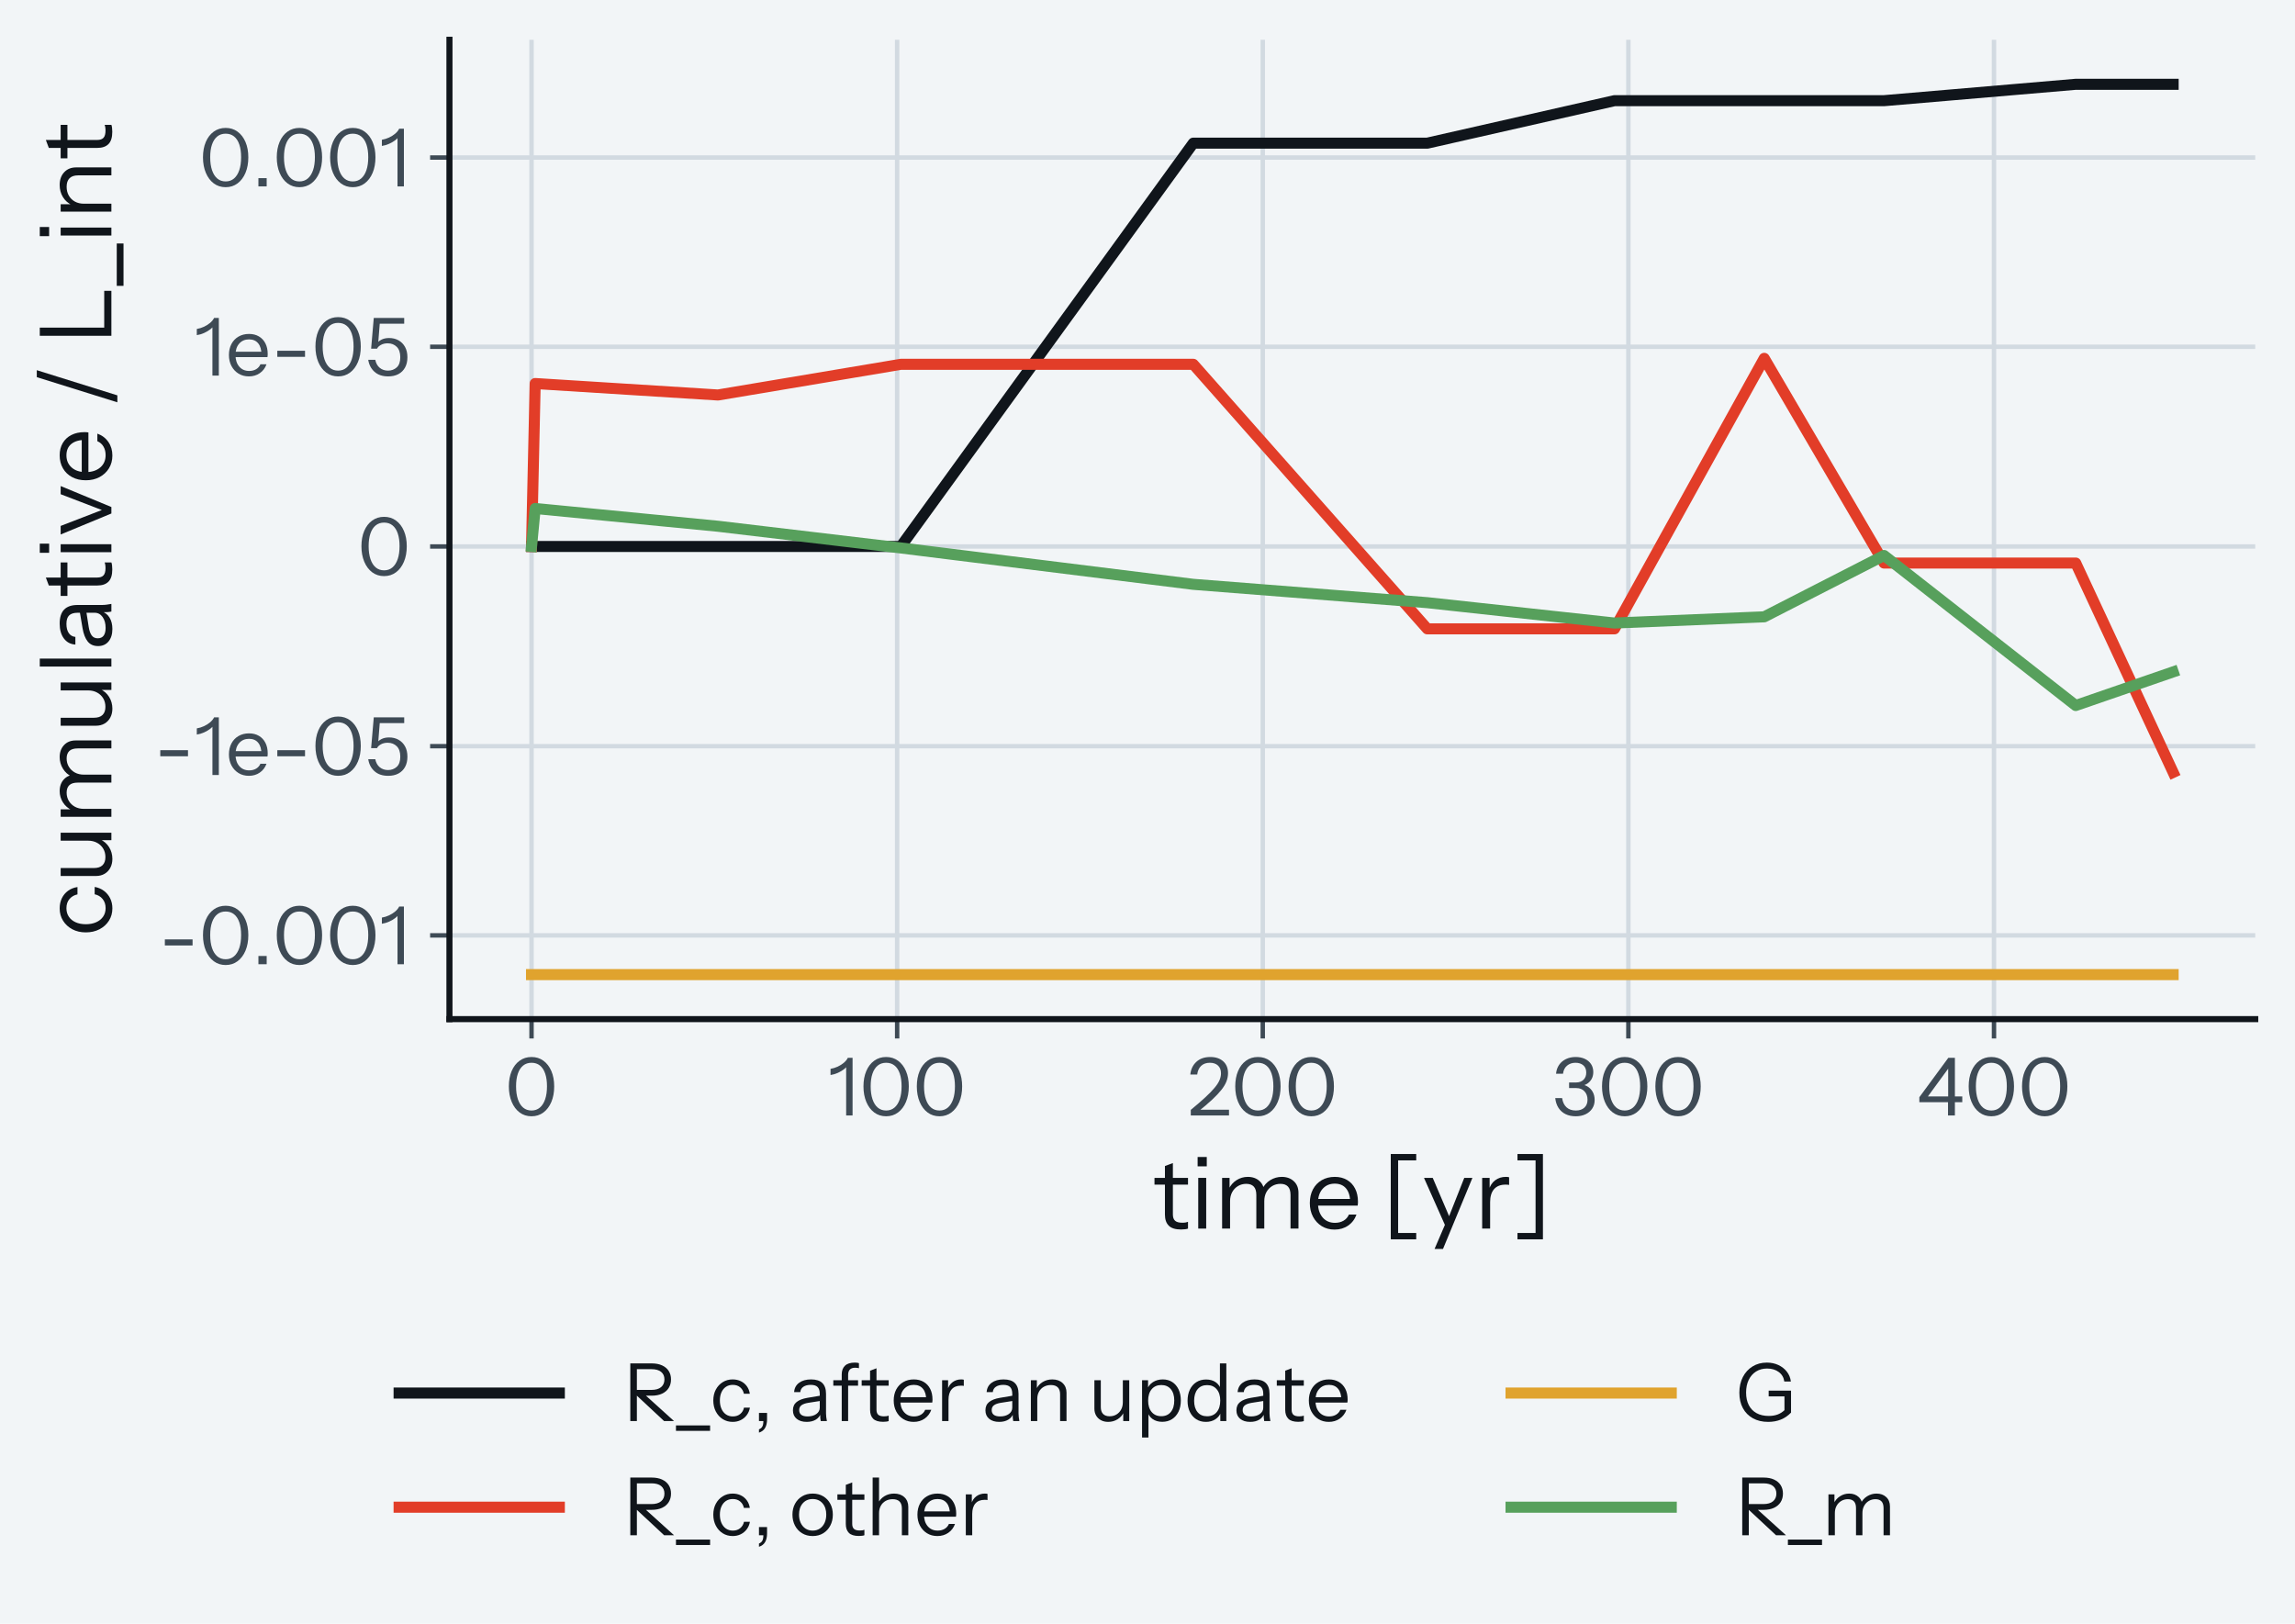
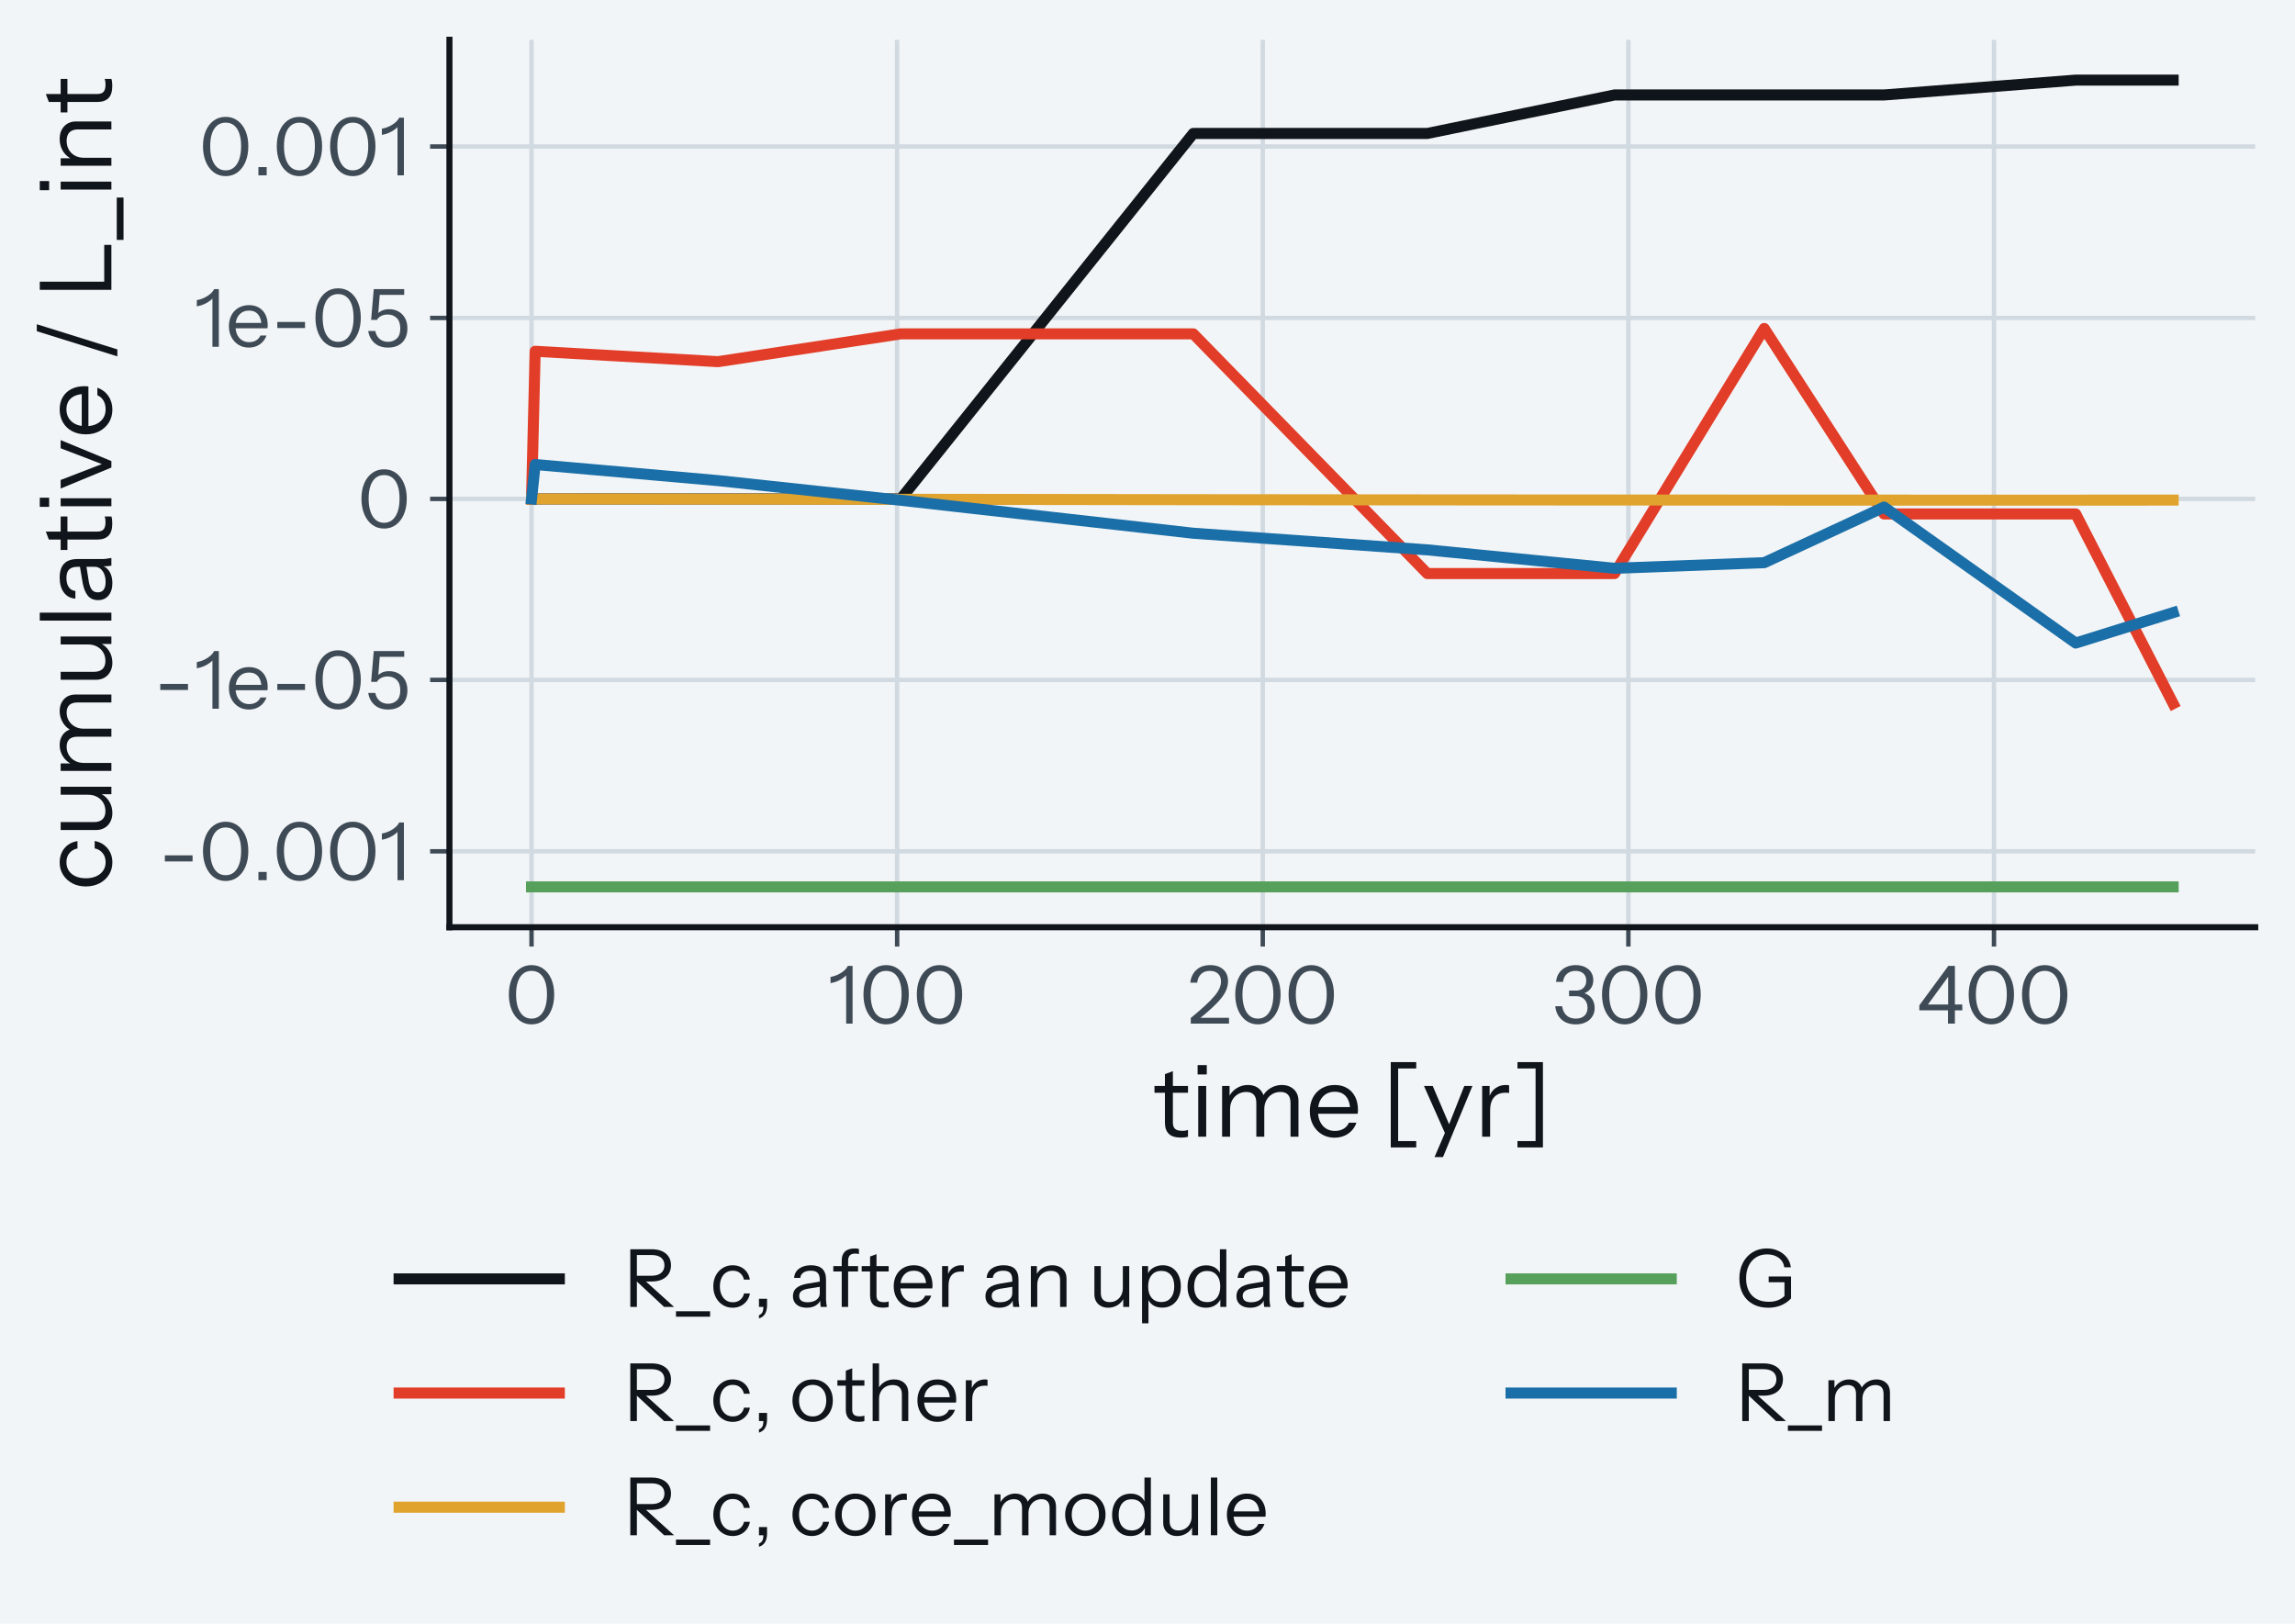
<svg xmlns="http://www.w3.org/2000/svg" xmlns:xlink="http://www.w3.org/1999/xlink" width="415.393pt" height="293.89pt" viewBox="0 0 415.393 293.89" version="1.1">
  <defs>
    <style type="text/css">*{stroke-linejoin: round; stroke-linecap: butt}</style>
  </defs>
  <g id="figure_1">
    <g id="patch_1">
      <path d="M 0 293.89  L 415.393 293.89  L 415.393 0  L 0 0  z " style="fill: #f2f5f7" />
    </g>
    <g id="axes_1">
      <g id="patch_2">
-         <path d="M 81.35 184.454  L 408.193 184.454  L 408.193 7.2  L 81.35 7.2  z " style="fill: #f2f5f7" />
+         <path d="M 81.35 167.822  L 408.193 167.822  L 408.193 7.2  L 81.35 7.2  z " style="fill: #f2f5f7" />
      </g>
      <g id="matplotlib.axis_1">
        <g id="xtick_1">
          <g id="line2d_1">
-             <path d="M 96.206 184.454  L 96.206 7.2  " clip-path="url(#p5bbf25e605)" style="fill: none; stroke: #d2dae1; stroke-width: 0.8; stroke-linecap: square" />
+             <path d="M 96.206 167.822  L 96.206 7.2  " clip-path="url(#pb142c51e81)" style="fill: none; stroke: #d2dae1; stroke-width: 0.8; stroke-linecap: square" />
          </g>
          <g id="line2d_2">
            <defs>
              <path id="m2a301ba8c9" d="M 0 0  L 0 3.5  " style="stroke: #3e4a55; stroke-width: 0.8" />
            </defs>
            <g>
-               <use xlink:href="#m2a301ba8c9" x="96.206" y="184.454" style="fill: #3e4a55; stroke: #3e4a55; stroke-width: 0.8" />
+               <use xlink:href="#m2a301ba8c9" x="96.206" y="167.822" style="fill: #3e4a55; stroke: #3e4a55; stroke-width: 0.8" />
            </g>
          </g>
          <g id="text_1">
-             <g style="fill: #3e4a55" transform="translate(91.37817 201.8938) scale(0.145 -0.145)">
+             <g style="fill: #3e4a55" transform="translate(91.37817 185.2618) scale(0.145 -0.145)">
              <defs>
                <path id="InstrumentSans-Regular-30" d="M 2131 -64  Q 1587 -64 1180 240  Q 774 544 547 1085  Q 320 1626 320 2323  Q 320 3021 544 3549  Q 768 4077 1177 4374  Q 1587 4672 2131 4672  Q 2675 4672 3081 4374  Q 3488 4077 3715 3549  Q 3942 3021 3942 2323  Q 3942 1619 3715 1081  Q 3488 544 3081 240  Q 2675 -64 2131 -64  z M 2131 397  Q 2522 397 2797 630  Q 3072 864 3219 1296  Q 3366 1728 3366 2330  Q 3366 2925 3222 3347  Q 3078 3770 2803 3990  Q 2528 4211 2131 4211  Q 1734 4211 1459 3987  Q 1184 3763 1040 3344  Q 896 2925 896 2330  Q 896 1728 1043 1293  Q 1190 858 1465 627  Q 1741 397 2131 397  z " transform="scale(0.015625)" />
              </defs>
              <use xlink:href="#InstrumentSans-Regular-30" />
            </g>
          </g>
        </g>
        <g id="xtick_2">
          <g id="line2d_3">
-             <path d="M 162.382 184.454  L 162.382 7.2  " clip-path="url(#p5bbf25e605)" style="fill: none; stroke: #d2dae1; stroke-width: 0.8; stroke-linecap: square" />
+             <path d="M 162.382 167.822  L 162.382 7.2  " clip-path="url(#pb142c51e81)" style="fill: none; stroke: #d2dae1; stroke-width: 0.8; stroke-linecap: square" />
          </g>
          <g id="line2d_4">
            <g>
-               <use xlink:href="#m2a301ba8c9" x="162.382" y="184.454" style="fill: #3e4a55; stroke: #3e4a55; stroke-width: 0.8" />
+               <use xlink:href="#m2a301ba8c9" x="162.382" y="167.822" style="fill: #3e4a55; stroke: #3e4a55; stroke-width: 0.8" />
            </g>
          </g>
          <g id="text_2">
-             <g style="fill: #3e4a55" transform="translate(149.8919 201.8938) scale(0.145 -0.145)">
+             <g style="fill: #3e4a55" transform="translate(149.8919 185.2618) scale(0.145 -0.145)">
              <defs>
                <path id="InstrumentSans-Regular-31" d="M 1440 0  L 1440 4083  L 1574 4051  Q 1498 3878 1280 3705  Q 1062 3533 777 3405  Q 493 3277 192 3232  L 192 3725  Q 493 3776 768 3904  Q 1043 4032 1257 4214  Q 1472 4397 1574 4608  L 1952 4608  L 1952 0  L 1440 0  z " transform="scale(0.015625)" />
              </defs>
              <use xlink:href="#InstrumentSans-Regular-31" />
              <use xlink:href="#InstrumentSans-Regular-30" transform="translate(39.09999 0)" />
              <use xlink:href="#InstrumentSans-Regular-30" transform="translate(105.7 0)" />
            </g>
          </g>
        </g>
        <g id="xtick_3">
          <g id="line2d_5">
-             <path d="M 228.558 184.454  L 228.558 7.2  " clip-path="url(#p5bbf25e605)" style="fill: none; stroke: #d2dae1; stroke-width: 0.8; stroke-linecap: square" />
+             <path d="M 228.558 167.822  L 228.558 7.2  " clip-path="url(#pb142c51e81)" style="fill: none; stroke: #d2dae1; stroke-width: 0.8; stroke-linecap: square" />
          </g>
          <g id="line2d_6">
            <g>
-               <use xlink:href="#m2a301ba8c9" x="228.558" y="184.454" style="fill: #3e4a55; stroke: #3e4a55; stroke-width: 0.8" />
+               <use xlink:href="#m2a301ba8c9" x="228.558" y="167.822" style="fill: #3e4a55; stroke: #3e4a55; stroke-width: 0.8" />
            </g>
          </g>
          <g id="text_3">
-             <g style="fill: #3e4a55" transform="translate(214.951 201.8938) scale(0.145 -0.145)">
+             <g style="fill: #3e4a55" transform="translate(214.951 185.2618) scale(0.145 -0.145)">
              <defs>
                <path id="InstrumentSans-Regular-32" d="M 256 0  L 256 448  Q 947 1018 1411 1446  Q 1875 1875 2153 2208  Q 2432 2541 2550 2819  Q 2669 3098 2669 3366  Q 2669 3763 2432 3987  Q 2195 4211 1779 4211  Q 1350 4211 1088 3968  Q 826 3725 768 3270  L 218 3270  Q 282 3898 701 4285  Q 1120 4672 1818 4672  Q 2464 4672 2848 4326  Q 3232 3981 3232 3379  Q 3232 3053 3107 2726  Q 2982 2400 2697 2041  Q 2413 1683 1949 1251  Q 1485 819 800 275  L 678 461  L 3309 461  L 3309 0  L 256 0  z " transform="scale(0.015625)" />
              </defs>
              <use xlink:href="#InstrumentSans-Regular-32" />
              <use xlink:href="#InstrumentSans-Regular-30" transform="translate(54.49999 0)" />
              <use xlink:href="#InstrumentSans-Regular-30" transform="translate(121.1 0)" />
            </g>
          </g>
        </g>
        <g id="xtick_4">
          <g id="line2d_7">
-             <path d="M 294.734 184.454  L 294.734 7.2  " clip-path="url(#p5bbf25e605)" style="fill: none; stroke: #d2dae1; stroke-width: 0.8; stroke-linecap: square" />
+             <path d="M 294.734 167.822  L 294.734 7.2  " clip-path="url(#pb142c51e81)" style="fill: none; stroke: #d2dae1; stroke-width: 0.8; stroke-linecap: square" />
          </g>
          <g id="line2d_8">
            <g>
-               <use xlink:href="#m2a301ba8c9" x="294.734" y="184.454" style="fill: #3e4a55; stroke: #3e4a55; stroke-width: 0.8" />
+               <use xlink:href="#m2a301ba8c9" x="294.734" y="167.822" style="fill: #3e4a55; stroke: #3e4a55; stroke-width: 0.8" />
            </g>
          </g>
          <g id="text_4">
-             <g style="fill: #3e4a55" transform="translate(280.9164 201.8938) scale(0.145 -0.145)">
+             <g style="fill: #3e4a55" transform="translate(280.9164 185.2618) scale(0.145 -0.145)">
              <defs>
                <path id="InstrumentSans-Regular-33" d="M 1894 -64  Q 1434 -64 1085 105  Q 736 275 521 601  Q 307 928 256 1389  L 806 1389  Q 877 909 1158 653  Q 1440 397 1901 397  Q 2336 397 2585 627  Q 2835 858 2835 1254  Q 2835 1670 2592 1929  Q 2349 2189 1939 2189  L 1363 2189  L 1363 2637  L 1920 2637  Q 2291 2637 2512 2851  Q 2733 3066 2733 3424  Q 2733 3802 2499 4006  Q 2266 4211 1869 4211  Q 1478 4211 1203 3984  Q 928 3757 877 3334  L 320 3334  Q 358 3744 563 4041  Q 768 4339 1110 4505  Q 1453 4672 1882 4672  Q 2298 4672 2618 4525  Q 2938 4378 3117 4106  Q 3296 3834 3296 3469  Q 3296 3142 3149 2892  Q 3002 2643 2749 2502  Q 2496 2362 2170 2362  L 2131 2496  Q 2522 2496 2806 2333  Q 3091 2170 3248 1888  Q 3405 1606 3405 1235  Q 3405 851 3213 556  Q 3021 262 2681 99  Q 2342 -64 1894 -64  z " transform="scale(0.015625)" />
              </defs>
              <use xlink:href="#InstrumentSans-Regular-33" />
              <use xlink:href="#InstrumentSans-Regular-30" transform="translate(57.39999 0)" />
              <use xlink:href="#InstrumentSans-Regular-30" transform="translate(124 0)" />
            </g>
          </g>
        </g>
        <g id="xtick_5">
          <g id="line2d_9">
-             <path d="M 360.911 184.454  L 360.911 7.2  " clip-path="url(#p5bbf25e605)" style="fill: none; stroke: #d2dae1; stroke-width: 0.8; stroke-linecap: square" />
+             <path d="M 360.911 167.822  L 360.911 7.2  " clip-path="url(#pb142c51e81)" style="fill: none; stroke: #d2dae1; stroke-width: 0.8; stroke-linecap: square" />
          </g>
          <g id="line2d_10">
            <g>
-               <use xlink:href="#m2a301ba8c9" x="360.911" y="184.454" style="fill: #3e4a55; stroke: #3e4a55; stroke-width: 0.8" />
+               <use xlink:href="#m2a301ba8c9" x="360.911" y="167.822" style="fill: #3e4a55; stroke: #3e4a55; stroke-width: 0.8" />
            </g>
          </g>
          <g id="text_5">
-             <g style="fill: #3e4a55" transform="translate(346.9044 201.8938) scale(0.145 -0.145)">
+             <g style="fill: #3e4a55" transform="translate(346.9044 185.2618) scale(0.145 -0.145)">
              <defs>
                <path id="InstrumentSans-Regular-34" d="M 2509 0  L 2509 1216  L 2522 1344  L 2522 3974  L 2694 3974  L 749 1312  L 576 1523  L 3648 1523  L 3648 1062  L 218 1062  L 218 1459  L 2534 4608  L 3059 4608  L 3059 0  L 2509 0  z " transform="scale(0.015625)" />
              </defs>
              <use xlink:href="#InstrumentSans-Regular-34" />
              <use xlink:href="#InstrumentSans-Regular-30" transform="translate(59.99999 0)" />
              <use xlink:href="#InstrumentSans-Regular-30" transform="translate(126.6 0)" />
            </g>
          </g>
        </g>
        <g id="text_6">
-           <g style="fill: #10151b" transform="translate(208.6548 222.3663) scale(0.18 -0.18)">
+           <g style="fill: #10151b" transform="translate(208.6548 205.7343) scale(0.18 -0.18)">
            <defs>
              <path id="InstrumentSans-Regular-74" d="M 1818 -58  Q 1274 -58 1027 188  Q 781 435 781 902  L 781 4026  L 1293 4218  L 1293 909  Q 1293 634 1433 506  Q 1574 378 1894 378  Q 2022 378 2115 394  Q 2208 410 2266 435  L 2266 0  Q 2202 -26 2083 -42  Q 1965 -58 1818 -58  z M 109 2829  L 109 3264  L 2266 3264  L 2266 2829  L 109 2829  z " transform="scale(0.015625)" />
              <path id="InstrumentSans-Regular-69" d="M 512 0  L 512 3264  L 1024 3264  L 1024 0  L 512 0  z M 472 4006  L 472 4608  L 1061 4608  L 1061 4006  L 472 4006  z " transform="scale(0.015625)" />
              <path id="InstrumentSans-Regular-6d" d="M 512 0  L 512 3264  L 992 3264  L 992 2496  L 1024 2496  L 1024 0  L 512 0  z M 2714 0  L 2714 2163  Q 2714 2534 2547 2707  Q 2381 2880 2067 2880  Q 1773 2880 1536 2739  Q 1299 2598 1161 2348  Q 1024 2099 1024 1766  L 941 2541  Q 1107 2906 1440 3117  Q 1773 3328 2163 3328  Q 2637 3328 2931 3049  Q 3226 2771 3226 2298  L 3226 0  L 2714 0  z M 4915 0  L 4915 2163  Q 4915 2534 4748 2707  Q 4582 2880 4269 2880  Q 3974 2880 3737 2739  Q 3501 2598 3363 2348  Q 3226 2099 3226 1766  L 3098 2541  Q 3264 2906 3609 3117  Q 3955 3328 4352 3328  Q 4826 3328 5126 3049  Q 5427 2771 5427 2298  L 5427 0  L 4915 0  z " transform="scale(0.015625)" />
              <path id="InstrumentSans-Regular-65" d="M 1850 -64  Q 1382 -64 1024 157  Q 666 378 461 762  Q 256 1146 256 1645  Q 256 2144 457 2525  Q 659 2906 1024 3117  Q 1389 3328 1862 3328  Q 2317 3328 2653 3129  Q 2989 2931 3171 2572  Q 3354 2214 3354 1728  Q 3354 1664 3350 1606  Q 3347 1549 3334 1478  L 640 1478  L 640 1907  L 3021 1907  L 2854 1670  Q 2854 2259 2595 2576  Q 2336 2893 1862 2893  Q 1376 2893 1078 2557  Q 781 2221 781 1651  Q 781 1069 1078 720  Q 1376 371 1875 371  Q 2189 371 2425 508  Q 2662 646 2771 902  L 3258 902  Q 3098 454 2723 195  Q 2349 -64 1850 -64  z " transform="scale(0.015625)" />
              <path id="InstrumentSans-Regular-20" transform="scale(0.015625)" />
              <path id="InstrumentSans-Regular-5b" d="M 576 -691  L 576 4800  L 2214 4800  L 2214 4390  L 1050 4390  L 1050 -282  L 2214 -282  L 2214 -691  L 576 -691  z " transform="scale(0.015625)" />
              <path id="InstrumentSans-Regular-79" d="M 794 -1312  L 1523 384  L 1638 563  L 2707 3264  L 3232 3264  L 1338 -1312  L 794 -1312  z M 1581 -32  L 115 3264  L 678 3264  L 1939 314  L 1581 -32  z " transform="scale(0.015625)" />
              <path id="InstrumentSans-Regular-72" d="M 512 0  L 512 3264  L 992 3264  L 992 2432  L 1024 2432  L 1024 0  L 512 0  z M 1024 1702  L 941 2477  Q 1056 2893 1350 3110  Q 1645 3328 2029 3328  Q 2189 3328 2246 3302  L 2246 2810  Q 2214 2822 2156 2825  Q 2099 2829 2016 2829  Q 1530 2829 1277 2537  Q 1024 2246 1024 1702  z " transform="scale(0.015625)" />
              <path id="InstrumentSans-Regular-5d" d="M 2022 4800  L 2022 -691  L 384 -691  L 384 -282  L 1549 -282  L 1549 4390  L 384 4390  L 384 4800  L 2022 4800  z " transform="scale(0.015625)" />
            </defs>
            <use xlink:href="#InstrumentSans-Regular-74" />
            <use xlink:href="#InstrumentSans-Regular-69" transform="translate(37.7 0)" />
            <use xlink:href="#InstrumentSans-Regular-6d" transform="translate(61.69998 0)" />
            <use xlink:href="#InstrumentSans-Regular-65" transform="translate(153.9 0)" />
            <use xlink:href="#InstrumentSans-Regular-20" transform="translate(210.3 0)" />
            <use xlink:href="#InstrumentSans-Regular-5b" transform="translate(230.2999 0)" />
            <use xlink:href="#InstrumentSans-Regular-79" transform="translate(270.8999 0)" />
            <use xlink:href="#InstrumentSans-Regular-72" transform="translate(323.1999 0)" />
            <use xlink:href="#InstrumentSans-Regular-5d" transform="translate(360.6999 0)" />
          </g>
        </g>
      </g>
      <g id="matplotlib.axis_2">
        <g id="ytick_1">
          <g id="line2d_11">
-             <path d="M 81.35 169.297  L 408.193 169.297  " clip-path="url(#p5bbf25e605)" style="fill: none; stroke: #d2dae1; stroke-width: 0.8; stroke-linecap: square" />
+             <path d="M 81.35 154.087  L 408.193 154.087  " clip-path="url(#pb142c51e81)" style="fill: none; stroke: #d2dae1; stroke-width: 0.8; stroke-linecap: square" />
          </g>
          <g id="line2d_12">
            <defs>
              <path id="me776a80f98" d="M 0 0  L -3.5 0  " style="stroke: #3e4a55; stroke-width: 0.8" />
            </defs>
            <g>
-               <use xlink:href="#me776a80f98" x="81.35" y="169.297" style="fill: #3e4a55; stroke: #3e4a55; stroke-width: 0.8" />
+               <use xlink:href="#me776a80f98" x="81.35" y="154.087" style="fill: #3e4a55; stroke: #3e4a55; stroke-width: 0.8" />
            </g>
          </g>
          <g id="text_7">
-             <g style="fill: #3e4a55" transform="translate(28.67922 174.517) scale(0.145 -0.145)">
+             <g style="fill: #3e4a55" transform="translate(28.67922 159.3072) scale(0.145 -0.145)">
              <defs>
                <path id="InstrumentSans-Regular-2d" d="M 512 1498  L 512 1984  L 2726 1984  L 2726 1498  L 512 1498  z " transform="scale(0.015625)" />
                <path id="InstrumentSans-Regular-2e" d="M 486 0  L 486 659  L 1146 659  L 1146 0  L 486 0  z " transform="scale(0.015625)" />
              </defs>
              <use xlink:href="#InstrumentSans-Regular-2d" />
              <use xlink:href="#InstrumentSans-Regular-30" transform="translate(50.59999 0)" />
              <use xlink:href="#InstrumentSans-Regular-2e" transform="translate(117.2 0)" />
              <use xlink:href="#InstrumentSans-Regular-30" transform="translate(142.7 0)" />
              <use xlink:href="#InstrumentSans-Regular-30" transform="translate(209.3 0)" />
              <use xlink:href="#InstrumentSans-Regular-31" transform="translate(275.8999 0)" />
            </g>
          </g>
        </g>
        <g id="ytick_2">
          <g id="line2d_13">
-             <path d="M 81.35 135.053  L 408.193 135.053  " clip-path="url(#p5bbf25e605)" style="fill: none; stroke: #d2dae1; stroke-width: 0.8; stroke-linecap: square" />
+             <path d="M 81.35 123.056  L 408.193 123.056  " clip-path="url(#pb142c51e81)" style="fill: none; stroke: #d2dae1; stroke-width: 0.8; stroke-linecap: square" />
          </g>
          <g id="line2d_14">
            <g>
-               <use xlink:href="#me776a80f98" x="81.35" y="135.053" style="fill: #3e4a55; stroke: #3e4a55; stroke-width: 0.8" />
+               <use xlink:href="#me776a80f98" x="81.35" y="123.056" style="fill: #3e4a55; stroke: #3e4a55; stroke-width: 0.8" />
            </g>
          </g>
          <g id="text_8">
-             <g style="fill: #3e4a55" transform="translate(27.85 140.273) scale(0.145 -0.145)">
+             <g style="fill: #3e4a55" transform="translate(27.85 128.2763) scale(0.145 -0.145)">
              <defs>
                <path id="InstrumentSans-Regular-35" d="M 1869 -64  Q 1184 -64 774 304  Q 365 672 275 1261  L 838 1261  Q 922 845 1194 621  Q 1466 397 1856 397  Q 2266 397 2550 653  Q 2835 909 2835 1466  Q 2835 2022 2550 2300  Q 2266 2579 1830 2579  Q 1517 2579 1286 2451  Q 1056 2323 979 2150  L 506 2150  L 717 4608  L 3149 4608  L 3149 4147  L 1030 4147  L 1210 4339  L 1062 2483  L 941 2528  Q 1056 2720 1312 2861  Q 1568 3002 1939 3002  Q 2368 3002 2697 2816  Q 3027 2630 3216 2288  Q 3405 1946 3405 1466  Q 3405 986 3216 643  Q 3027 301 2684 118  Q 2342 -64 1869 -64  z " transform="scale(0.015625)" />
              </defs>
              <use xlink:href="#InstrumentSans-Regular-2d" />
              <use xlink:href="#InstrumentSans-Regular-31" transform="translate(50.59999 0)" />
              <use xlink:href="#InstrumentSans-Regular-65" transform="translate(89.69998 0)" />
              <use xlink:href="#InstrumentSans-Regular-2d" transform="translate(146.1 0)" />
              <use xlink:href="#InstrumentSans-Regular-30" transform="translate(196.7 0)" />
              <use xlink:href="#InstrumentSans-Regular-35" transform="translate(263.3 0)" />
            </g>
          </g>
        </g>
        <g id="ytick_3">
          <g id="line2d_15">
-             <path d="M 81.35 98.907  L 408.193 98.907  " clip-path="url(#p5bbf25e605)" style="fill: none; stroke: #d2dae1; stroke-width: 0.8; stroke-linecap: square" />
+             <path d="M 81.35 90.302  L 408.193 90.302  " clip-path="url(#pb142c51e81)" style="fill: none; stroke: #d2dae1; stroke-width: 0.8; stroke-linecap: square" />
          </g>
          <g id="line2d_16">
            <g>
-               <use xlink:href="#me776a80f98" x="81.35" y="98.907" style="fill: #3e4a55; stroke: #3e4a55; stroke-width: 0.8" />
+               <use xlink:href="#me776a80f98" x="81.35" y="90.302" style="fill: #3e4a55; stroke: #3e4a55; stroke-width: 0.8" />
            </g>
          </g>
          <g id="text_9">
-             <g style="fill: #3e4a55" transform="translate(64.69359 104.1265) scale(0.145 -0.145)">
+             <g style="fill: #3e4a55" transform="translate(64.69359 95.52158) scale(0.145 -0.145)">
              <use xlink:href="#InstrumentSans-Regular-30" />
            </g>
          </g>
        </g>
        <g id="ytick_4">
          <g id="line2d_17">
-             <path d="M 81.35 62.76  L 408.193 62.76  " clip-path="url(#p5bbf25e605)" style="fill: none; stroke: #d2dae1; stroke-width: 0.8; stroke-linecap: square" />
+             <path d="M 81.35 57.547  L 408.193 57.547  " clip-path="url(#pb142c51e81)" style="fill: none; stroke: #d2dae1; stroke-width: 0.8; stroke-linecap: square" />
          </g>
          <g id="line2d_18">
            <g>
-               <use xlink:href="#me776a80f98" x="81.35" y="62.76" style="fill: #3e4a55; stroke: #3e4a55; stroke-width: 0.8" />
+               <use xlink:href="#me776a80f98" x="81.35" y="57.547" style="fill: #3e4a55; stroke: #3e4a55; stroke-width: 0.8" />
            </g>
          </g>
          <g id="text_10">
-             <g style="fill: #3e4a55" transform="translate(35.18609 67.98011) scale(0.145 -0.145)">
+             <g style="fill: #3e4a55" transform="translate(35.18609 62.76682) scale(0.145 -0.145)">
              <use xlink:href="#InstrumentSans-Regular-31" />
              <use xlink:href="#InstrumentSans-Regular-65" transform="translate(39.09999 0)" />
              <use xlink:href="#InstrumentSans-Regular-2d" transform="translate(95.49998 0)" />
              <use xlink:href="#InstrumentSans-Regular-30" transform="translate(146.1 0)" />
              <use xlink:href="#InstrumentSans-Regular-35" transform="translate(212.7 0)" />
            </g>
          </g>
        </g>
        <g id="ytick_5">
          <g id="line2d_19">
-             <path d="M 81.35 28.516  L 408.193 28.516  " clip-path="url(#p5bbf25e605)" style="fill: none; stroke: #d2dae1; stroke-width: 0.8; stroke-linecap: square" />
+             <path d="M 81.35 26.516  L 408.193 26.516  " clip-path="url(#pb142c51e81)" style="fill: none; stroke: #d2dae1; stroke-width: 0.8; stroke-linecap: square" />
          </g>
          <g id="line2d_20">
            <g>
-               <use xlink:href="#me776a80f98" x="81.35" y="28.516" style="fill: #3e4a55; stroke: #3e4a55; stroke-width: 0.8" />
+               <use xlink:href="#me776a80f98" x="81.35" y="26.516" style="fill: #3e4a55; stroke: #3e4a55; stroke-width: 0.8" />
            </g>
          </g>
          <g id="text_11">
-             <g style="fill: #3e4a55" transform="translate(36.01531 33.73612) scale(0.145 -0.145)">
+             <g style="fill: #3e4a55" transform="translate(36.01531 31.73599) scale(0.145 -0.145)">
              <use xlink:href="#InstrumentSans-Regular-30" />
              <use xlink:href="#InstrumentSans-Regular-2e" transform="translate(66.59999 0)" />
              <use xlink:href="#InstrumentSans-Regular-30" transform="translate(92.09998 0)" />
              <use xlink:href="#InstrumentSans-Regular-30" transform="translate(158.7 0)" />
              <use xlink:href="#InstrumentSans-Regular-31" transform="translate(225.3 0)" />
            </g>
          </g>
        </g>
        <g id="text_12">
-           <g style="fill: #10151b" transform="translate(20.16 169.475) rotate(-90) scale(0.18 -0.18)">
+           <g style="fill: #10151b" transform="translate(20.16 161.159) rotate(-90) scale(0.18 -0.18)">
            <defs>
              <path id="InstrumentSans-Regular-63" d="M 1805 -64  Q 1357 -64 1008 157  Q 659 378 457 765  Q 256 1152 256 1645  Q 256 2138 457 2515  Q 659 2893 1008 3110  Q 1357 3328 1798 3328  Q 2163 3328 2454 3187  Q 2746 3046 2934 2787  Q 3123 2528 3174 2182  L 2701 2182  Q 2637 2496 2406 2694  Q 2176 2893 1811 2893  Q 1498 2893 1267 2739  Q 1037 2586 909 2304  Q 781 2022 781 1645  Q 781 1267 909 979  Q 1037 691 1270 531  Q 1504 371 1818 371  Q 2170 371 2406 566  Q 2643 762 2707 1075  L 3181 1075  Q 3123 736 2928 477  Q 2733 218 2445 77  Q 2157 -64 1805 -64  z " transform="scale(0.015625)" />
              <path id="InstrumentSans-Regular-75" d="M 1574 -64  Q 1254 -64 1004 67  Q 755 198 614 438  Q 474 678 474 992  L 474 3264  L 986 3264  L 986 1126  Q 986 755 1168 569  Q 1350 384 1690 384  Q 1997 384 2233 525  Q 2470 666 2608 918  Q 2746 1171 2746 1498  L 2829 723  Q 2669 358 2329 147  Q 1990 -64 1574 -64  z M 2778 0  L 2778 768  L 2746 768  L 2746 3264  L 3258 3264  L 3258 0  L 2778 0  z " transform="scale(0.015625)" />
              <path id="InstrumentSans-Regular-6c" d="M 512 0  L 512 4608  L 1024 4608  L 1024 0  L 512 0  z " transform="scale(0.015625)" />
              <path id="InstrumentSans-Regular-61" d="M 2515 0  Q 2490 109 2480 249  Q 2470 390 2470 608  L 2438 608  L 2438 2170  Q 2438 2541 2268 2717  Q 2099 2893 1722 2893  Q 1350 2893 1129 2742  Q 909 2592 883 2317  L 390 2317  Q 422 2790 787 3059  Q 1152 3328 1741 3328  Q 2349 3328 2643 3040  Q 2938 2752 2938 2176  L 2938 608  Q 2938 467 2957 316  Q 2976 166 3008 0  L 2515 0  z M 1395 -64  Q 890 -64 592 182  Q 294 429 294 858  Q 294 1286 588 1523  Q 883 1760 1446 1856  L 2586 2048  L 2586 1626  L 1523 1459  Q 1165 1402 979 1267  Q 794 1133 794 877  Q 794 627 963 499  Q 1133 371 1466 371  Q 1894 371 2166 566  Q 2438 762 2438 1075  L 2522 621  Q 2419 294 2121 115  Q 1824 -64 1395 -64  z " transform="scale(0.015625)" />
              <path id="InstrumentSans-Regular-76" d="M 1466 0  L 115 3264  L 666 3264  L 1792 346  L 1587 346  L 2707 3264  L 3232 3264  L 1882 0  L 1466 0  z " transform="scale(0.015625)" />
              <path id="InstrumentSans-Regular-2f" d="M 384 -384  L 2003 4800  L 2451 4800  L 832 -384  L 384 -384  z " transform="scale(0.015625)" />
              <path id="InstrumentSans-Regular-4c" d="M 550 0  L 550 4608  L 1075 4608  L 1075 0  L 550 0  z M 819 0  L 819 461  L 3443 461  L 3443 0  L 819 0  z " transform="scale(0.015625)" />
              <path id="InstrumentSans-Regular-5f" d="M 0 -781  L 0 -346  L 2726 -346  L 2726 -781  L 0 -781  z " transform="scale(0.015625)" />
              <path id="InstrumentSans-Regular-6e" d="M 512 0  L 512 3264  L 992 3264  L 992 2496  L 1024 2496  L 1024 0  L 512 0  z M 2848 0  L 2848 2138  Q 2848 2509 2662 2694  Q 2477 2880 2112 2880  Q 1792 2880 1545 2739  Q 1299 2598 1161 2348  Q 1024 2099 1024 1766  L 941 2541  Q 1107 2906 1449 3117  Q 1792 3328 2227 3328  Q 2739 3328 3049 3037  Q 3360 2746 3360 2272  L 3360 0  L 2848 0  z " transform="scale(0.015625)" />
            </defs>
            <use xlink:href="#InstrumentSans-Regular-63" />
            <use xlink:href="#InstrumentSans-Regular-75" transform="translate(53.29999 0)" />
            <use xlink:href="#InstrumentSans-Regular-6d" transform="translate(112.2 0)" />
            <use xlink:href="#InstrumentSans-Regular-75" transform="translate(204.4 0)" />
            <use xlink:href="#InstrumentSans-Regular-6c" transform="translate(263.3 0)" />
            <use xlink:href="#InstrumentSans-Regular-61" transform="translate(287.2999 0)" />
            <use xlink:href="#InstrumentSans-Regular-74" transform="translate(340.5999 0)" />
            <use xlink:href="#InstrumentSans-Regular-69" transform="translate(378.2999 0)" />
            <use xlink:href="#InstrumentSans-Regular-76" transform="translate(402.2999 0)" />
            <use xlink:href="#InstrumentSans-Regular-65" transform="translate(454.5999 0)" />
            <use xlink:href="#InstrumentSans-Regular-20" transform="translate(510.9999 0)" />
            <use xlink:href="#InstrumentSans-Regular-2f" transform="translate(530.9999 0)" />
            <use xlink:href="#InstrumentSans-Regular-20" transform="translate(575.2999 0)" />
            <use xlink:href="#InstrumentSans-Regular-4c" transform="translate(595.2998 0)" />
            <use xlink:href="#InstrumentSans-Regular-5f" transform="translate(654.0998 0)" />
            <use xlink:href="#InstrumentSans-Regular-69" transform="translate(696.6998 0)" />
            <use xlink:href="#InstrumentSans-Regular-6e" transform="translate(720.6998 0)" />
            <use xlink:href="#InstrumentSans-Regular-74" transform="translate(780.5998 0)" />
          </g>
        </g>
      </g>
      <g id="line2d_21">
-         <path d="M 96.206 98.907  L 96.868 98.907  L 129.956 98.907  L 163.044 98.907  L 215.985 25.911  L 258.338 25.911  L 292.22 18.221  L 319.325 18.221  L 341.01 18.221  L 375.705 15.257  L 393.337 15.257  " clip-path="url(#p5bbf25e605)" style="fill: none; stroke: #10151b; stroke-width: 2; stroke-linecap: square" />
+         <path d="M 96.206 90.302  L 96.868 90.302  L 129.956 90.302  L 163.044 90.302  L 215.985 24.156  L 258.338 24.156  L 292.22 17.187  L 319.325 17.187  L 341.01 17.187  L 375.705 14.501  L 393.337 14.501  " clip-path="url(#pb142c51e81)" style="fill: none; stroke: #10151b; stroke-width: 2; stroke-linecap: square" />
      </g>
      <g id="line2d_22">
-         <path d="M 96.206 98.907  L 96.868 69.415  L 129.956 71.491  L 163.044 65.938  L 215.985 65.938  L 258.338 113.816  L 292.22 113.816  L 319.325 64.86  L 341.01 101.908  L 375.705 101.908  L 393.337 139.79  " clip-path="url(#p5bbf25e605)" style="fill: none; stroke: #e23d28; stroke-width: 2; stroke-linecap: square" />
+         <path d="M 96.206 90.302  L 96.868 63.577  L 129.956 65.459  L 163.044 60.427  L 215.985 60.427  L 258.338 103.812  L 292.22 103.812  L 319.325 59.45  L 341.01 93.022  L 375.705 93.022  L 393.337 127.349  " clip-path="url(#pb142c51e81)" style="fill: none; stroke: #e23d28; stroke-width: 2; stroke-linecap: square" />
      </g>
      <g id="line2d_23">
-         <path d="M 96.206 176.397  L 96.868 176.397  L 129.956 176.397  L 163.044 176.397  L 215.985 176.397  L 258.338 176.397  L 292.22 176.397  L 319.325 176.397  L 341.01 176.397  L 375.705 176.397  L 393.337 176.397  " clip-path="url(#p5bbf25e605)" style="fill: none; stroke: #e0a32e; stroke-width: 2; stroke-linecap: square" />
+         <path d="M 96.206 90.302  L 96.868 90.302  L 129.956 90.336  L 163.044 90.367  L 215.985 90.44  L 258.338 90.477  L 292.22 90.498  L 319.325 90.513  L 341.01 90.52  L 375.705 90.521  L 393.337 90.511  " clip-path="url(#pb142c51e81)" style="fill: none; stroke: #e0a32e; stroke-width: 2; stroke-linecap: square" />
      </g>
      <g id="line2d_24">
-         <path d="M 96.206 98.907  L 96.868 92.031  L 129.956 95.248  L 163.044 99.174  L 215.985 105.76  L 258.338 109.079  L 292.22 112.764  L 319.325 111.64  L 341.01 100.537  L 375.705 127.692  L 393.337 121.608  " clip-path="url(#p5bbf25e605)" style="fill: none; stroke: #57a05c; stroke-width: 2; stroke-linecap: square" />
+         <path d="M 96.206 160.521  L 96.868 160.521  L 129.956 160.521  L 163.044 160.521  L 215.985 160.521  L 258.338 160.521  L 292.22 160.521  L 319.325 160.521  L 341.01 160.521  L 375.705 160.521  L 393.337 160.521  " clip-path="url(#pb142c51e81)" style="fill: none; stroke: #57a05c; stroke-width: 2; stroke-linecap: square" />
+       </g>
+       <g id="line2d_25">
+         <path d="M 96.206 90.302  L 96.868 84.071  L 129.956 86.987  L 163.044 90.544  L 215.985 96.512  L 258.338 99.52  L 292.22 102.858  L 319.325 101.84  L 341.01 91.779  L 375.705 116.386  L 393.337 110.873  " clip-path="url(#pb142c51e81)" style="fill: none; stroke: #1b6fa8; stroke-width: 2; stroke-linecap: square" />
      </g>
      <g id="patch_3">
-         <path d="M 81.35 184.454  L 81.35 7.2  " style="fill: none; stroke: #10151b; stroke-width: 1.1; stroke-linejoin: miter; stroke-linecap: square" />
+         <path d="M 81.35 167.822  L 81.35 7.2  " style="fill: none; stroke: #10151b; stroke-width: 1.1; stroke-linejoin: miter; stroke-linecap: square" />
      </g>
      <g id="patch_4">
-         <path d="M 81.35 184.454  L 408.193 184.454  " style="fill: none; stroke: #10151b; stroke-width: 1.1; stroke-linejoin: miter; stroke-linecap: square" />
+         <path d="M 81.35 167.822  L 408.193 167.822  " style="fill: none; stroke: #10151b; stroke-width: 1.1; stroke-linejoin: miter; stroke-linecap: square" />
      </g>
    </g>
    <g id="legend_1">
-       <g id="line2d_25">
-         <path d="M 72.238 252.13  L 86.738 252.13  L 101.238 252.13  " style="fill: none; stroke: #10151b; stroke-width: 2; stroke-linecap: square" />
+       <g id="line2d_26">
+         <path d="M 72.238 231.468  L 86.738 231.468  L 101.238 231.468  " style="fill: none; stroke: #10151b; stroke-width: 2; stroke-linecap: square" />
      </g>
      <g id="text_13">
-         <g style="fill: #10151b" transform="translate(112.8383 257.205) scale(0.145 -0.145)">
+         <g style="fill: #10151b" transform="translate(112.8383 236.5425) scale(0.145 -0.145)">
          <defs>
            <path id="InstrumentSans-Regular-52" d="M 550 0  L 550 4608  L 2253 4608  Q 2746 4608 3091 4448  Q 3437 4288 3619 4003  Q 3802 3718 3802 3328  Q 3802 2938 3619 2646  Q 3437 2355 3091 2192  Q 2746 2029 2253 2029  L 934 2029  L 934 2490  L 2234 2490  Q 2746 2490 3011 2714  Q 3277 2938 3277 3328  Q 3277 3712 3014 3929  Q 2752 4147 2234 4147  L 1075 4147  L 1075 0  L 550 0  z M 3251 0  L 800 2285  L 1517 2285  L 4045 0  L 3251 0  z " transform="scale(0.015625)" />
            <path id="InstrumentSans-Regular-2c" d="M 493 -922  L 493 -659  Q 678 -589 761 -438  Q 845 -288 845 19  L 1043 0  L 493 0  L 493 653  L 1139 653  L 1139 134  Q 1139 -275 985 -544  Q 832 -813 493 -922  z " transform="scale(0.015625)" />
            <path id="InstrumentSans-Regular-66" d="M 781 0  L 781 3725  Q 781 4173 1040 4422  Q 1299 4672 1830 4672  Q 1958 4672 2032 4659  Q 2106 4646 2157 4627  L 2157 4224  Q 2112 4237 2032 4249  Q 1952 4262 1862 4262  Q 1568 4262 1430 4115  Q 1293 3968 1293 3699  L 1293 0  L 781 0  z M 109 2829  L 109 3264  L 2086 3264  L 2086 2829  L 109 2829  z " transform="scale(0.015625)" />
            <path id="InstrumentSans-Regular-70" d="M 2125 -58  Q 1664 -58 1350 166  Q 1037 390 922 800  L 1024 813  L 1024 -1312  L 512 -1312  L 512 3264  L 992 3264  L 992 2502  L 922 2522  Q 1043 2899 1382 3113  Q 1722 3328 2170 3328  Q 2605 3328 2928 3117  Q 3251 2906 3430 2528  Q 3610 2150 3610 1645  Q 3610 1133 3424 749  Q 3238 365 2905 153  Q 2573 -58 2125 -58  z M 2048 390  Q 2534 390 2809 726  Q 3085 1062 3085 1645  Q 3085 2221 2809 2550  Q 2534 2880 2048 2880  Q 1562 2880 1280 2544  Q 998 2208 998 1626  Q 998 1056 1280 723  Q 1562 390 2048 390  z " transform="scale(0.015625)" />
            <path id="InstrumentSans-Regular-64" d="M 2886 0  L 2886 762  L 2950 742  Q 2829 371 2505 153  Q 2182 -64 1734 -64  Q 1293 -64 963 147  Q 634 358 451 736  Q 269 1114 269 1619  Q 269 2131 454 2515  Q 640 2899 973 3110  Q 1306 3322 1754 3322  Q 2214 3322 2528 3098  Q 2842 2874 2957 2464  L 2854 2451  L 2854 4608  L 3366 4608  L 3366 0  L 2886 0  z M 1830 384  Q 2323 384 2601 720  Q 2880 1056 2880 1638  Q 2880 2208 2598 2541  Q 2317 2874 1830 2874  Q 1344 2874 1069 2541  Q 794 2208 794 1619  Q 794 1043 1069 713  Q 1344 384 1830 384  z " transform="scale(0.015625)" />
          </defs>
          <use xlink:href="#InstrumentSans-Regular-52" />
          <use xlink:href="#InstrumentSans-Regular-5f" transform="translate(65.59999 0)" />
          <use xlink:href="#InstrumentSans-Regular-63" transform="translate(108.2 0)" />
          <use xlink:href="#InstrumentSans-Regular-2c" transform="translate(161.5 0)" />
          <use xlink:href="#InstrumentSans-Regular-20" transform="translate(187 0)" />
          <use xlink:href="#InstrumentSans-Regular-61" transform="translate(206.9999 0)" />
          <use xlink:href="#InstrumentSans-Regular-66" transform="translate(260.2999 0)" />
          <use xlink:href="#InstrumentSans-Regular-74" transform="translate(295.6999 0)" />
          <use xlink:href="#InstrumentSans-Regular-65" transform="translate(333.3999 0)" />
          <use xlink:href="#InstrumentSans-Regular-72" transform="translate(389.7999 0)" />
          <use xlink:href="#InstrumentSans-Regular-20" transform="translate(427.2999 0)" />
          <use xlink:href="#InstrumentSans-Regular-61" transform="translate(447.2999 0)" />
          <use xlink:href="#InstrumentSans-Regular-6e" transform="translate(500.5999 0)" />
          <use xlink:href="#InstrumentSans-Regular-20" transform="translate(560.4999 0)" />
          <use xlink:href="#InstrumentSans-Regular-75" transform="translate(580.4998 0)" />
          <use xlink:href="#InstrumentSans-Regular-70" transform="translate(639.3998 0)" />
          <use xlink:href="#InstrumentSans-Regular-64" transform="translate(699.9998 0)" />
          <use xlink:href="#InstrumentSans-Regular-61" transform="translate(760.5998 0)" />
          <use xlink:href="#InstrumentSans-Regular-74" transform="translate(813.8998 0)" />
          <use xlink:href="#InstrumentSans-Regular-65" transform="translate(851.5998 0)" />
        </g>
      </g>
-       <g id="line2d_26">
-         <path d="M 72.238 272.793  L 86.738 272.793  L 101.238 272.793  " style="fill: none; stroke: #e23d28; stroke-width: 2; stroke-linecap: square" />
+       <g id="line2d_27">
+         <path d="M 72.238 252.13  L 86.738 252.13  L 101.238 252.13  " style="fill: none; stroke: #e23d28; stroke-width: 2; stroke-linecap: square" />
      </g>
      <g id="text_14">
-         <g style="fill: #10151b" transform="translate(112.8383 277.8675) scale(0.145 -0.145)">
+         <g style="fill: #10151b" transform="translate(112.8383 257.205) scale(0.145 -0.145)">
          <defs>
            <path id="InstrumentSans-Regular-6f" d="M 1869 -64  Q 1389 -64 1024 160  Q 659 384 457 771  Q 256 1158 256 1645  Q 256 2138 461 2515  Q 666 2893 1027 3110  Q 1389 3328 1869 3328  Q 2355 3328 2716 3110  Q 3078 2893 3280 2515  Q 3482 2138 3482 1645  Q 3482 1158 3280 771  Q 3078 384 2716 160  Q 2355 -64 1869 -64  z M 1869 371  Q 2202 371 2445 534  Q 2688 698 2822 986  Q 2957 1274 2957 1651  Q 2957 2214 2659 2553  Q 2362 2893 1869 2893  Q 1382 2893 1081 2553  Q 781 2214 781 1651  Q 781 1274 915 986  Q 1050 698 1296 534  Q 1542 371 1869 371  z " transform="scale(0.015625)" />
            <path id="InstrumentSans-Regular-68" d="M 512 0  L 512 4608  L 1024 4608  L 1024 0  L 512 0  z M 2848 0  L 2848 2138  Q 2848 2509 2662 2694  Q 2477 2880 2112 2880  Q 1792 2880 1545 2739  Q 1299 2598 1161 2348  Q 1024 2099 1024 1766  L 941 2541  Q 1107 2906 1449 3117  Q 1792 3328 2227 3328  Q 2739 3328 3049 3037  Q 3360 2746 3360 2272  L 3360 0  L 2848 0  z " transform="scale(0.015625)" />
          </defs>
          <use xlink:href="#InstrumentSans-Regular-52" />
          <use xlink:href="#InstrumentSans-Regular-5f" transform="translate(65.59999 0)" />
          <use xlink:href="#InstrumentSans-Regular-63" transform="translate(108.2 0)" />
          <use xlink:href="#InstrumentSans-Regular-2c" transform="translate(161.5 0)" />
          <use xlink:href="#InstrumentSans-Regular-20" transform="translate(187 0)" />
          <use xlink:href="#InstrumentSans-Regular-6f" transform="translate(206.9999 0)" />
          <use xlink:href="#InstrumentSans-Regular-74" transform="translate(265.3999 0)" />
          <use xlink:href="#InstrumentSans-Regular-68" transform="translate(303.0999 0)" />
          <use xlink:href="#InstrumentSans-Regular-65" transform="translate(362.9999 0)" />
          <use xlink:href="#InstrumentSans-Regular-72" transform="translate(419.3999 0)" />
        </g>
      </g>
-       <g id="line2d_27">
-         <path d="M 273.498 252.13  L 287.998 252.13  L 302.498 252.13  " style="fill: none; stroke: #e0a32e; stroke-width: 2; stroke-linecap: square" />
+       <g id="line2d_28">
+         <path d="M 72.238 272.793  L 86.738 272.793  L 101.238 272.793  " style="fill: none; stroke: #e0a32e; stroke-width: 2; stroke-linecap: square" />
      </g>
      <g id="text_15">
-         <g style="fill: #10151b" transform="translate(314.0983 257.205) scale(0.145 -0.145)">
+         <g style="fill: #10151b" transform="translate(112.8383 277.8675) scale(0.145 -0.145)">
+           <use xlink:href="#InstrumentSans-Regular-52" />
+           <use xlink:href="#InstrumentSans-Regular-5f" transform="translate(65.59999 0)" />
+           <use xlink:href="#InstrumentSans-Regular-63" transform="translate(108.2 0)" />
+           <use xlink:href="#InstrumentSans-Regular-2c" transform="translate(161.5 0)" />
+           <use xlink:href="#InstrumentSans-Regular-20" transform="translate(187 0)" />
+           <use xlink:href="#InstrumentSans-Regular-63" transform="translate(206.9999 0)" />
+           <use xlink:href="#InstrumentSans-Regular-6f" transform="translate(260.2999 0)" />
+           <use xlink:href="#InstrumentSans-Regular-72" transform="translate(318.6999 0)" />
+           <use xlink:href="#InstrumentSans-Regular-65" transform="translate(356.1999 0)" />
+           <use xlink:href="#InstrumentSans-Regular-5f" transform="translate(412.5999 0)" />
+           <use xlink:href="#InstrumentSans-Regular-6d" transform="translate(455.1999 0)" />
+           <use xlink:href="#InstrumentSans-Regular-6f" transform="translate(547.3999 0)" />
+           <use xlink:href="#InstrumentSans-Regular-64" transform="translate(605.7999 0)" />
+           <use xlink:href="#InstrumentSans-Regular-75" transform="translate(666.3999 0)" />
+           <use xlink:href="#InstrumentSans-Regular-6c" transform="translate(725.2998 0)" />
+           <use xlink:href="#InstrumentSans-Regular-65" transform="translate(749.2998 0)" />
+         </g>
+       </g>
+       <g id="line2d_29">
+         <path d="M 273.498 231.468  L 287.998 231.468  L 302.498 231.468  " style="fill: none; stroke: #57a05c; stroke-width: 2; stroke-linecap: square" />
+       </g>
+       <g id="text_16">
+         <g style="fill: #10151b" transform="translate(314.0983 236.5425) scale(0.145 -0.145)">
          <defs>
            <path id="InstrumentSans-Regular-47" d="M 2624 -64  Q 1920 -64 1401 224  Q 883 512 601 1033  Q 320 1555 320 2266  Q 320 2976 598 3517  Q 877 4058 1373 4365  Q 1869 4672 2515 4672  Q 3021 4672 3433 4480  Q 3846 4288 4112 3949  Q 4378 3610 4435 3162  L 3910 3162  Q 3846 3635 3472 3916  Q 3098 4198 2534 4198  Q 2029 4198 1651 3958  Q 1274 3718 1066 3289  Q 858 2861 858 2278  Q 858 1696 1072 1277  Q 1286 858 1692 634  Q 2099 410 2669 410  Q 3059 410 3366 522  Q 3674 634 3923 870  L 4448 678  Q 4096 307 3638 121  Q 3181 -64 2624 -64  z M 3923 678  L 3923 2170  L 4122 1971  L 2662 1971  L 2662 2432  L 4448 2432  L 4448 678  L 3923 678  z " transform="scale(0.015625)" />
          </defs>
          <use xlink:href="#InstrumentSans-Regular-47" />
        </g>
      </g>
-       <g id="line2d_28">
-         <path d="M 273.498 272.793  L 287.998 272.793  L 302.498 272.793  " style="fill: none; stroke: #57a05c; stroke-width: 2; stroke-linecap: square" />
-       </g>
-       <g id="text_16">
-         <g style="fill: #10151b" transform="translate(314.0983 277.8675) scale(0.145 -0.145)">
+       <g id="line2d_30">
+         <path d="M 273.498 252.13  L 287.998 252.13  L 302.498 252.13  " style="fill: none; stroke: #1b6fa8; stroke-width: 2; stroke-linecap: square" />
+       </g>
+       <g id="text_17">
+         <g style="fill: #10151b" transform="translate(314.0983 257.205) scale(0.145 -0.145)">
          <use xlink:href="#InstrumentSans-Regular-52" />
          <use xlink:href="#InstrumentSans-Regular-5f" transform="translate(65.59999 0)" />
          <use xlink:href="#InstrumentSans-Regular-6d" transform="translate(108.2 0)" />
        </g>
      </g>
    </g>
  </g>
  <defs>
-     <clipPath id="p5bbf25e605">
-       <rect x="81.35" y="7.2" width="326.844" height="177.254" />
+     <clipPath id="pb142c51e81">
+       <rect x="81.35" y="7.2" width="326.844" height="160.622" />
    </clipPath>
  </defs>
</svg>
